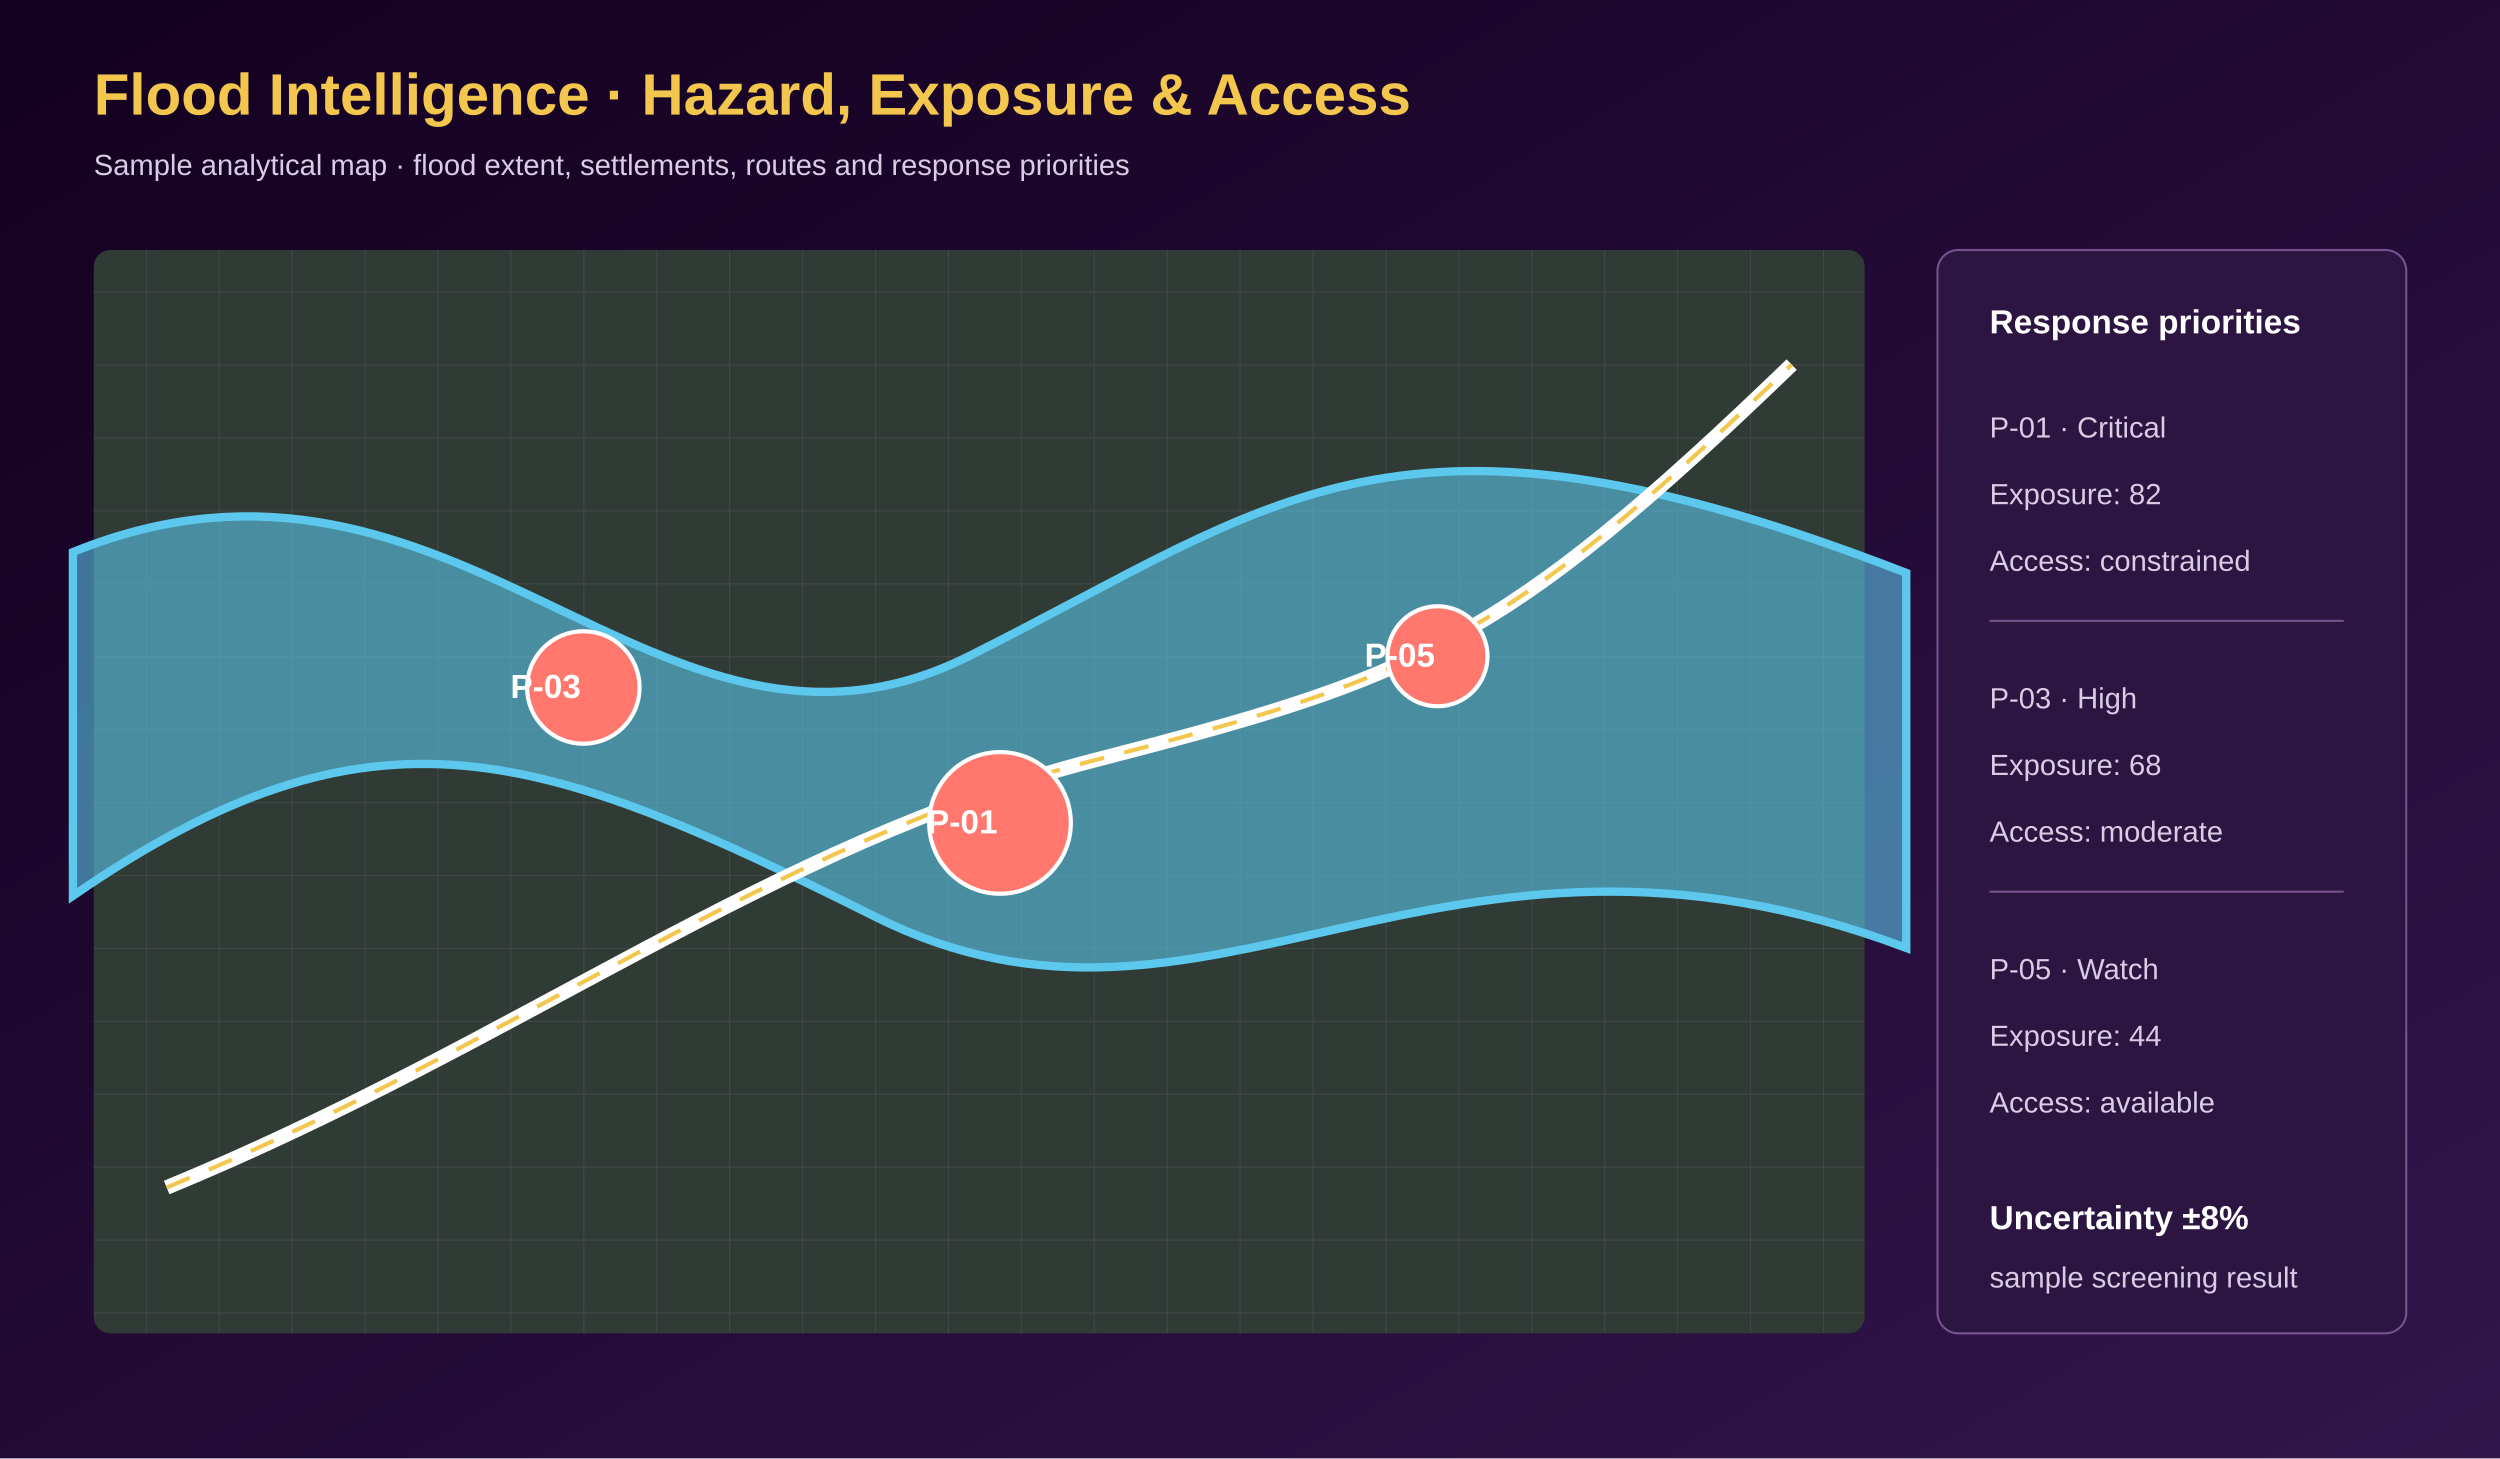
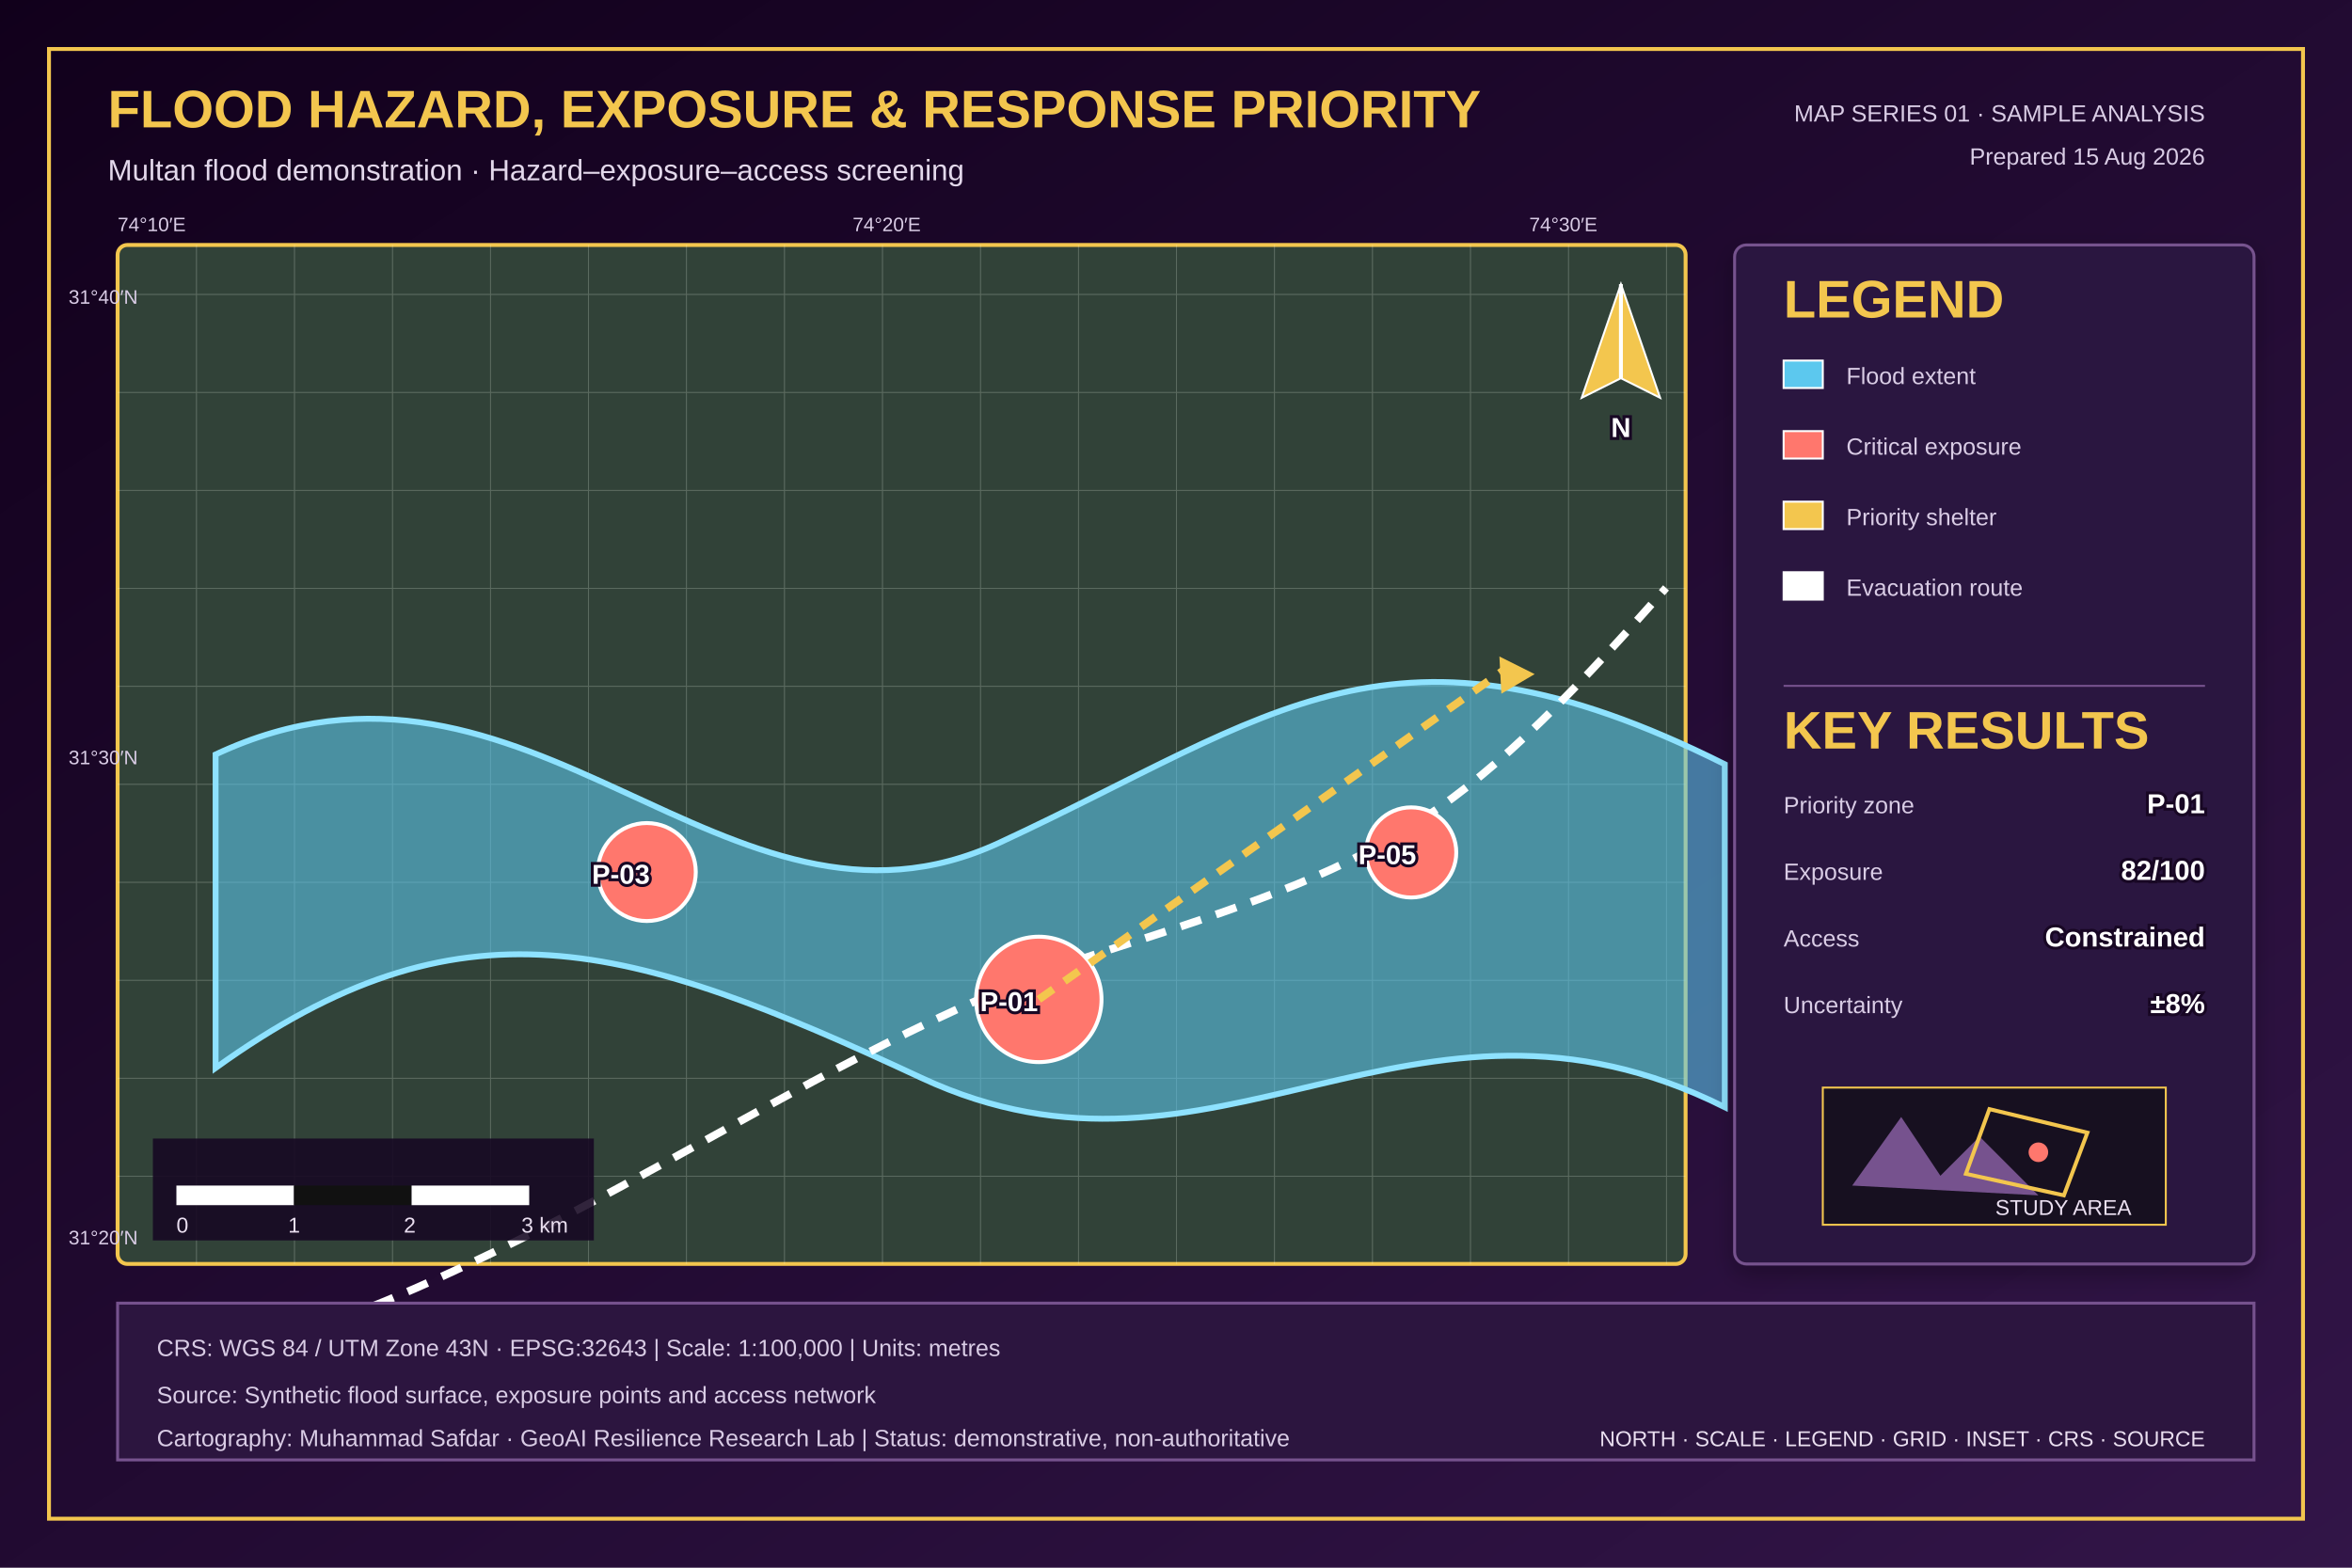
- <svg xmlns="http://www.w3.org/2000/svg" width="1200" height="700" viewBox="0 0 1200 700" role="img" aria-label="Flood Intelligence sample exposure and response analysis">
+ <svg xmlns="http://www.w3.org/2000/svg" width="1200" height="800" viewBox="0 0 1200 800" role="img" aria-label="FLOOD HAZARD, EXPOSURE &amp; RESPONSE PRIORITY">
  <defs>
-     <linearGradient id="b" x2="1" y2="1">
-       <stop stop-color="#130020" />
-       <stop offset="1" stop-color="#32154a" />
+     <linearGradient id="bg" x2="1" y2="1">
+       <stop stop-color="#11001b" />
+       <stop offset="1" stop-color="#321548" />
    </linearGradient>
-     <pattern id="g" width="35" height="35" patternUnits="userSpaceOnUse">
-       <path d="M35 0H0V35" fill="none" stroke="#6a6072" opacity=".3" />
+     <pattern id="grid" width="50" height="50" patternUnits="userSpaceOnUse">
+       <path d="M50 0H0V50" fill="none" stroke="#eef4e9" stroke-width="1" opacity=".22" />
    </pattern>
-     <style>.h{font:700 28px Arial;fill:#f3c64e}.t{font:700 16px Arial;fill:#fff}.s{font:14px Arial;fill:#d9cce5}</style>
+     <filter id="shadow">
+       <feDropShadow dx="0" dy="5" stdDeviation="6" flood-opacity=".28" />
+     </filter>
+     <style>.title{font:700 27px Arial;fill:#f3c64e}.subtitle{font:15px Arial;fill:#e3d8eb}.meta{font:12px Arial;fill:#d9cce5}.small{font:11px Arial;fill:#eadff0}.label{font:700 14px Arial;fill:#fff;paint-order:stroke;stroke:#180724;stroke-width:3}.panel{fill:#2c153f;stroke:#76528e;stroke-width:1.5}.road{fill:none;stroke:#5cc8ee;stroke-width:9}.minor{fill:none;stroke:#fff;stroke-width:4;stroke-dasharray:11 8}.good{fill:#59c89b;fill-opacity:.62;stroke:#81e8bc;stroke-width:3}.warn,.high{fill:#f3c64e;stroke:#fff;stroke-width:2}.bad,.critical{fill:#ff776d;stroke:#fff;stroke-width:2}.normal{fill:#59c89b}.tick{font:10px Arial;fill:#d9cce5}</style>
  </defs>
-   <rect width="1200" height="700" fill="url(#b)" />
-   <text x="45" y="55" class="h">Flood Intelligence · Hazard, Exposure &amp; Access</text>
-   <text x="45" y="84" class="s">Sample analytical map · flood extent, settlements, routes and response priorities</text>
-   <rect x="45" y="120" width="850" height="520" rx="8" fill="#303b35" />
-   <rect x="45" y="120" width="850" height="520" fill="url(#g)" />
-   <path d="M35 265C220 190 315 390 465 315S670 180 915 275L915 455C690 370 580 520 420 440S180 330 35 430Z" fill="#5cc8ee" fill-opacity=".58" stroke="#5cc8ee" stroke-width="4" />
-   <path d="M80 570C250 500 370 405 525 365S720 310 860 175" fill="none" stroke="#fff" stroke-width="7" />
-   <path d="M80 570C250 500 370 405 525 365S720 310 860 175" fill="none" stroke="#f3c64e" stroke-width="2" stroke-dasharray="12 10" />
-   <g fill="#ff776d" stroke="#fff" stroke-width="2">
-     <circle cx="280" cy="330" r="27" />
-     <circle cx="480" cy="395" r="34" />
-     <circle cx="690" cy="315" r="24" />
+   <rect width="1200" height="800" fill="url(#bg)" />
+   <rect x="25" y="25" width="1150" height="750" fill="none" stroke="#f3c64e" stroke-width="2" />
+   <text x="55" y="65" class="title">FLOOD HAZARD, EXPOSURE &amp; RESPONSE PRIORITY</text>
+   <text x="55" y="92" class="subtitle">Multan flood demonstration · Hazard–exposure–access screening</text>
+   <text x="1125" y="62" text-anchor="end" class="meta">MAP SERIES 01 · SAMPLE ANALYSIS</text>
+   <text x="1125" y="84" text-anchor="end" class="meta">Prepared 15 Aug 2026</text>
+   <rect x="60" y="125" width="800" height="520" rx="5" fill="#314238" stroke="#f3c64e" stroke-width="2" />
+   <rect x="60" y="125" width="800" height="520" fill="url(#grid)" />
+   <g transform="translate(60 125)">
+     <path d="M50 260C210 185 310 370 450 305S650 180 820 265L820 440C660 360 560 495 410 425S175 330 50 420Z" fill="#5cc8ee" fill-opacity=".58" stroke="#8ee2ff" stroke-width="3" />
+     <path d="M95 555C250 500 365 405 505 360S680 300 790 175" class="minor" />
+     <g class="critical">
+       <circle cx="270" cy="320" r="25" />
+       <circle cx="470" cy="385" r="32" />
+       <circle cx="660" cy="310" r="23" />
+     </g>
+     <text x="242" y="326" class="label">P-03</text>
+     <text x="440" y="391" class="label">P-01</text>
+     <text x="633" y="316" class="label">P-05</text>
+     <path d="M470 385L710 215" stroke="#f3c64e" stroke-width="4" stroke-dasharray="9 7" />
+     <path d="M705 210l18 9-17 10z" fill="#f3c64e" />
  </g>
-   <g class="t">
-     <text x="245" y="335">P-03</text>
-     <text x="445" y="400">P-01</text>
-     <text x="655" y="320">P-05</text>
+   <g class="tick">
+     <text x="60" y="118">74°10′E</text>
+     <text x="435" y="118">74°20′E</text>
+     <text x="815" y="118" text-anchor="end">74°30′E</text>
+     <text x="35" y="155">31°40′N</text>
+     <text x="35" y="390">31°30′N</text>
+     <text x="35" y="635">31°20′N</text>
  </g>
-   <rect x="930" y="120" width="225" height="520" rx="10" fill="#2d1542" stroke="#76528e" />
-   <text x="955" y="160" class="t">Response priorities</text>
-   <g class="s">
-     <text x="955" y="210">P-01 · Critical</text>
-     <text x="955" y="242">Exposure: 82</text>
-     <text x="955" y="274">Access: constrained</text>
-     <line x1="955" y1="298" x2="1125" y2="298" stroke="#76528e" />
-     <text x="955" y="340">P-03 · High</text>
-     <text x="955" y="372">Exposure: 68</text>
-     <text x="955" y="404">Access: moderate</text>
-     <line x1="955" y1="428" x2="1125" y2="428" stroke="#76528e" />
-     <text x="955" y="470">P-05 · Watch</text>
-     <text x="955" y="502">Exposure: 44</text>
-     <text x="955" y="534">Access: available</text>
+   <g transform="translate(805 145)">
+     <path d="M22 0L42 58 22 48 2 58Z" fill="#f3c64e" stroke="#fff" />
+     <path d="M22 0V48" stroke="#fff" stroke-width="2" />
+     <text x="22" y="78" text-anchor="middle" class="label">N</text>
  </g>
-   <text x="955" y="590" class="t">Uncertainty ±8%</text>
-   <text x="955" y="618" class="s">sample screening result</text>
+   <g transform="translate(90 605)">
+     <rect x="-12" y="-24" width="225" height="52" fill="#160722" fill-opacity=".88" />
+     <rect width="60" height="10" fill="#fff" />
+     <rect x="60" width="60" height="10" fill="#111" />
+     <rect x="120" width="60" height="10" fill="#fff" />
+     <text x="0" y="24" class="small">0</text>
+     <text x="57" y="24" class="small">1</text>
+     <text x="116" y="24" class="small">2</text>
+     <text x="176" y="24" class="small">3 km</text>
+   </g>
+   <rect x="885" y="125" width="265" height="520" rx="6" class="panel" filter="url(#shadow)" />
+   <text x="910" y="162" class="title" font-size="19">LEGEND</text>
+   <rect x="910" y="184" width="20" height="14" fill="#5cc8ee" stroke="#fff" />
+   <text x="942" y="196" class="meta">Flood extent</text>
+   <rect x="910" y="220" width="20" height="14" fill="#ff776d" stroke="#fff" />
+   <text x="942" y="232" class="meta">Critical exposure</text>
+   <rect x="910" y="256" width="20" height="14" fill="#f3c64e" stroke="#fff" />
+   <text x="942" y="268" class="meta">Priority shelter</text>
+   <rect x="910" y="292" width="20" height="14" fill="#ffffff" stroke="#fff" />
+   <text x="942" y="304" class="meta">Evacuation route</text>
+   <line x1="910" y1="350" x2="1125" y2="350" stroke="#76528e" />
+   <text x="910" y="382" class="title" font-size="19">KEY RESULTS</text>
+   <text x="910" y="415" class="meta">Priority zone</text>
+   <text x="1125" y="415" text-anchor="end" class="label">P-01</text>
+   <text x="910" y="449" class="meta">Exposure</text>
+   <text x="1125" y="449" text-anchor="end" class="label">82/100</text>
+   <text x="910" y="483" class="meta">Access</text>
+   <text x="1125" y="483" text-anchor="end" class="label">Constrained</text>
+   <text x="910" y="517" class="meta">Uncertainty</text>
+   <text x="1125" y="517" text-anchor="end" class="label">±8%</text>
+   <rect x="930" y="555" width="175" height="70" fill="#171020" stroke="#f3c64e" />
+   <path d="M945 605L970 570 990 600 1010 580 1040 610Z" fill="#76528e" />
+   <path d="M1015 566l50 12-12 32-50-11z" fill="none" stroke="#f3c64e" stroke-width="2" />
+   <circle cx="1040" cy="588" r="5" fill="#ff776d" />
+   <text x="1018" y="620" class="small">STUDY AREA</text>
+   <rect x="60" y="665" width="1090" height="80" class="panel" />
+   <text x="80" y="692" class="meta">CRS: WGS 84 / UTM Zone 43N · EPSG:32643   |   Scale: 1:100,000   |   Units: metres</text>
+   <text x="80" y="716" class="meta">Source: Synthetic flood surface, exposure points and access network</text>
+   <text x="80" y="738" class="meta">Cartography: Muhammad Safdar · GeoAI Resilience Research Lab   |   Status: demonstrative, non-authoritative</text>
+   <text x="1125" y="738" text-anchor="end" class="small">NORTH · SCALE · LEGEND · GRID · INSET · CRS · SOURCE</text>
</svg>
